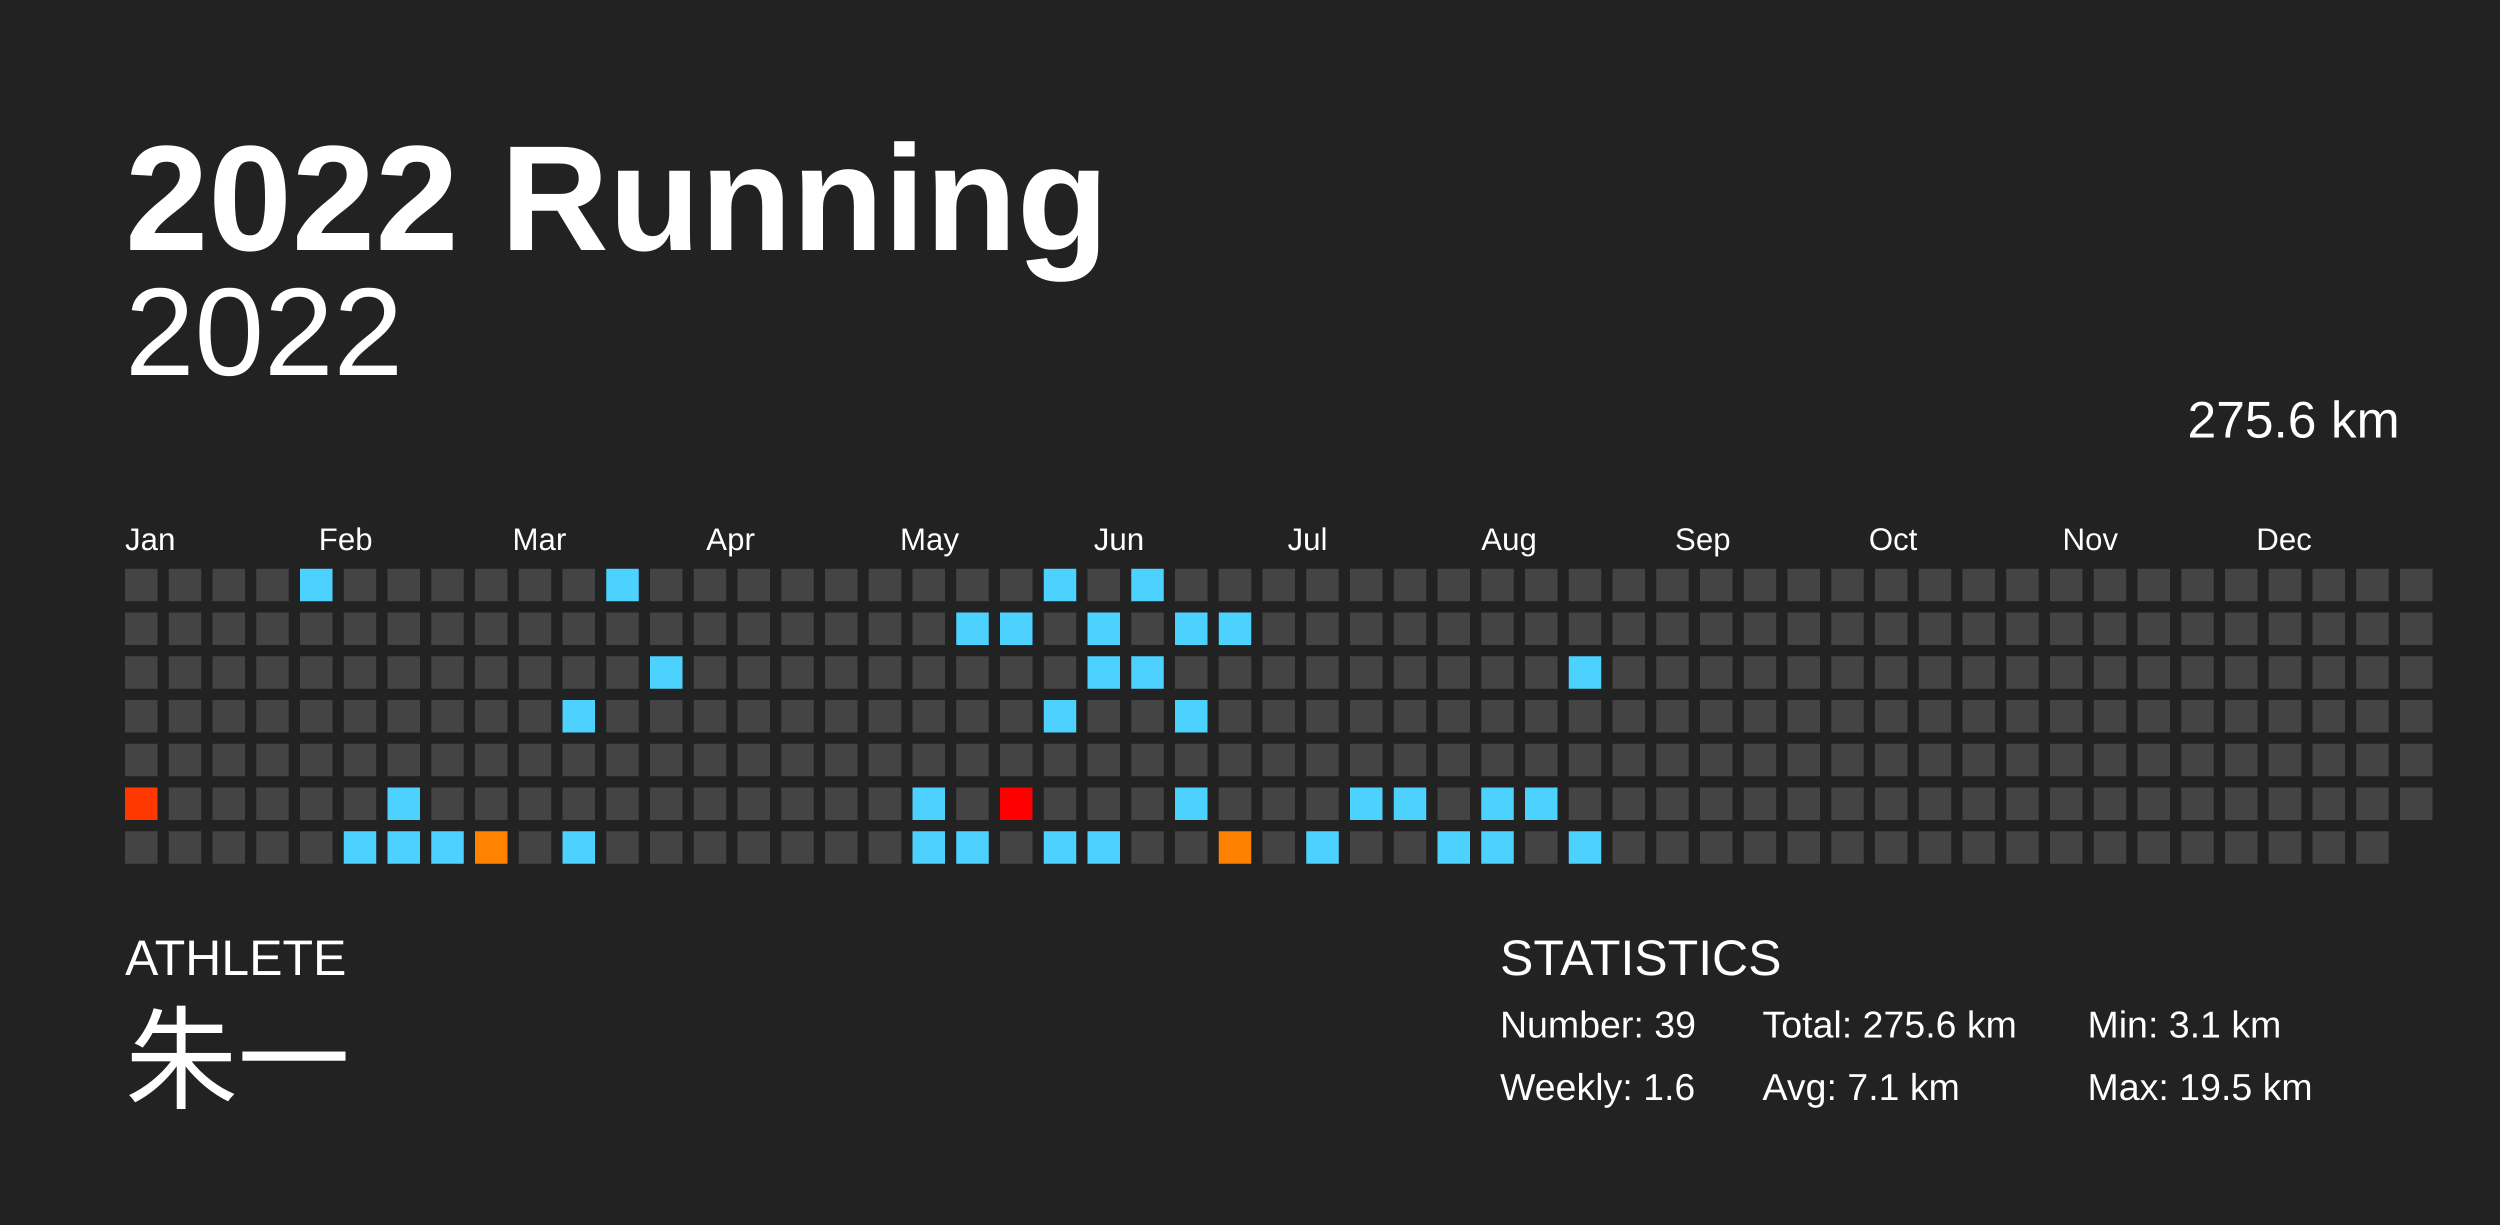
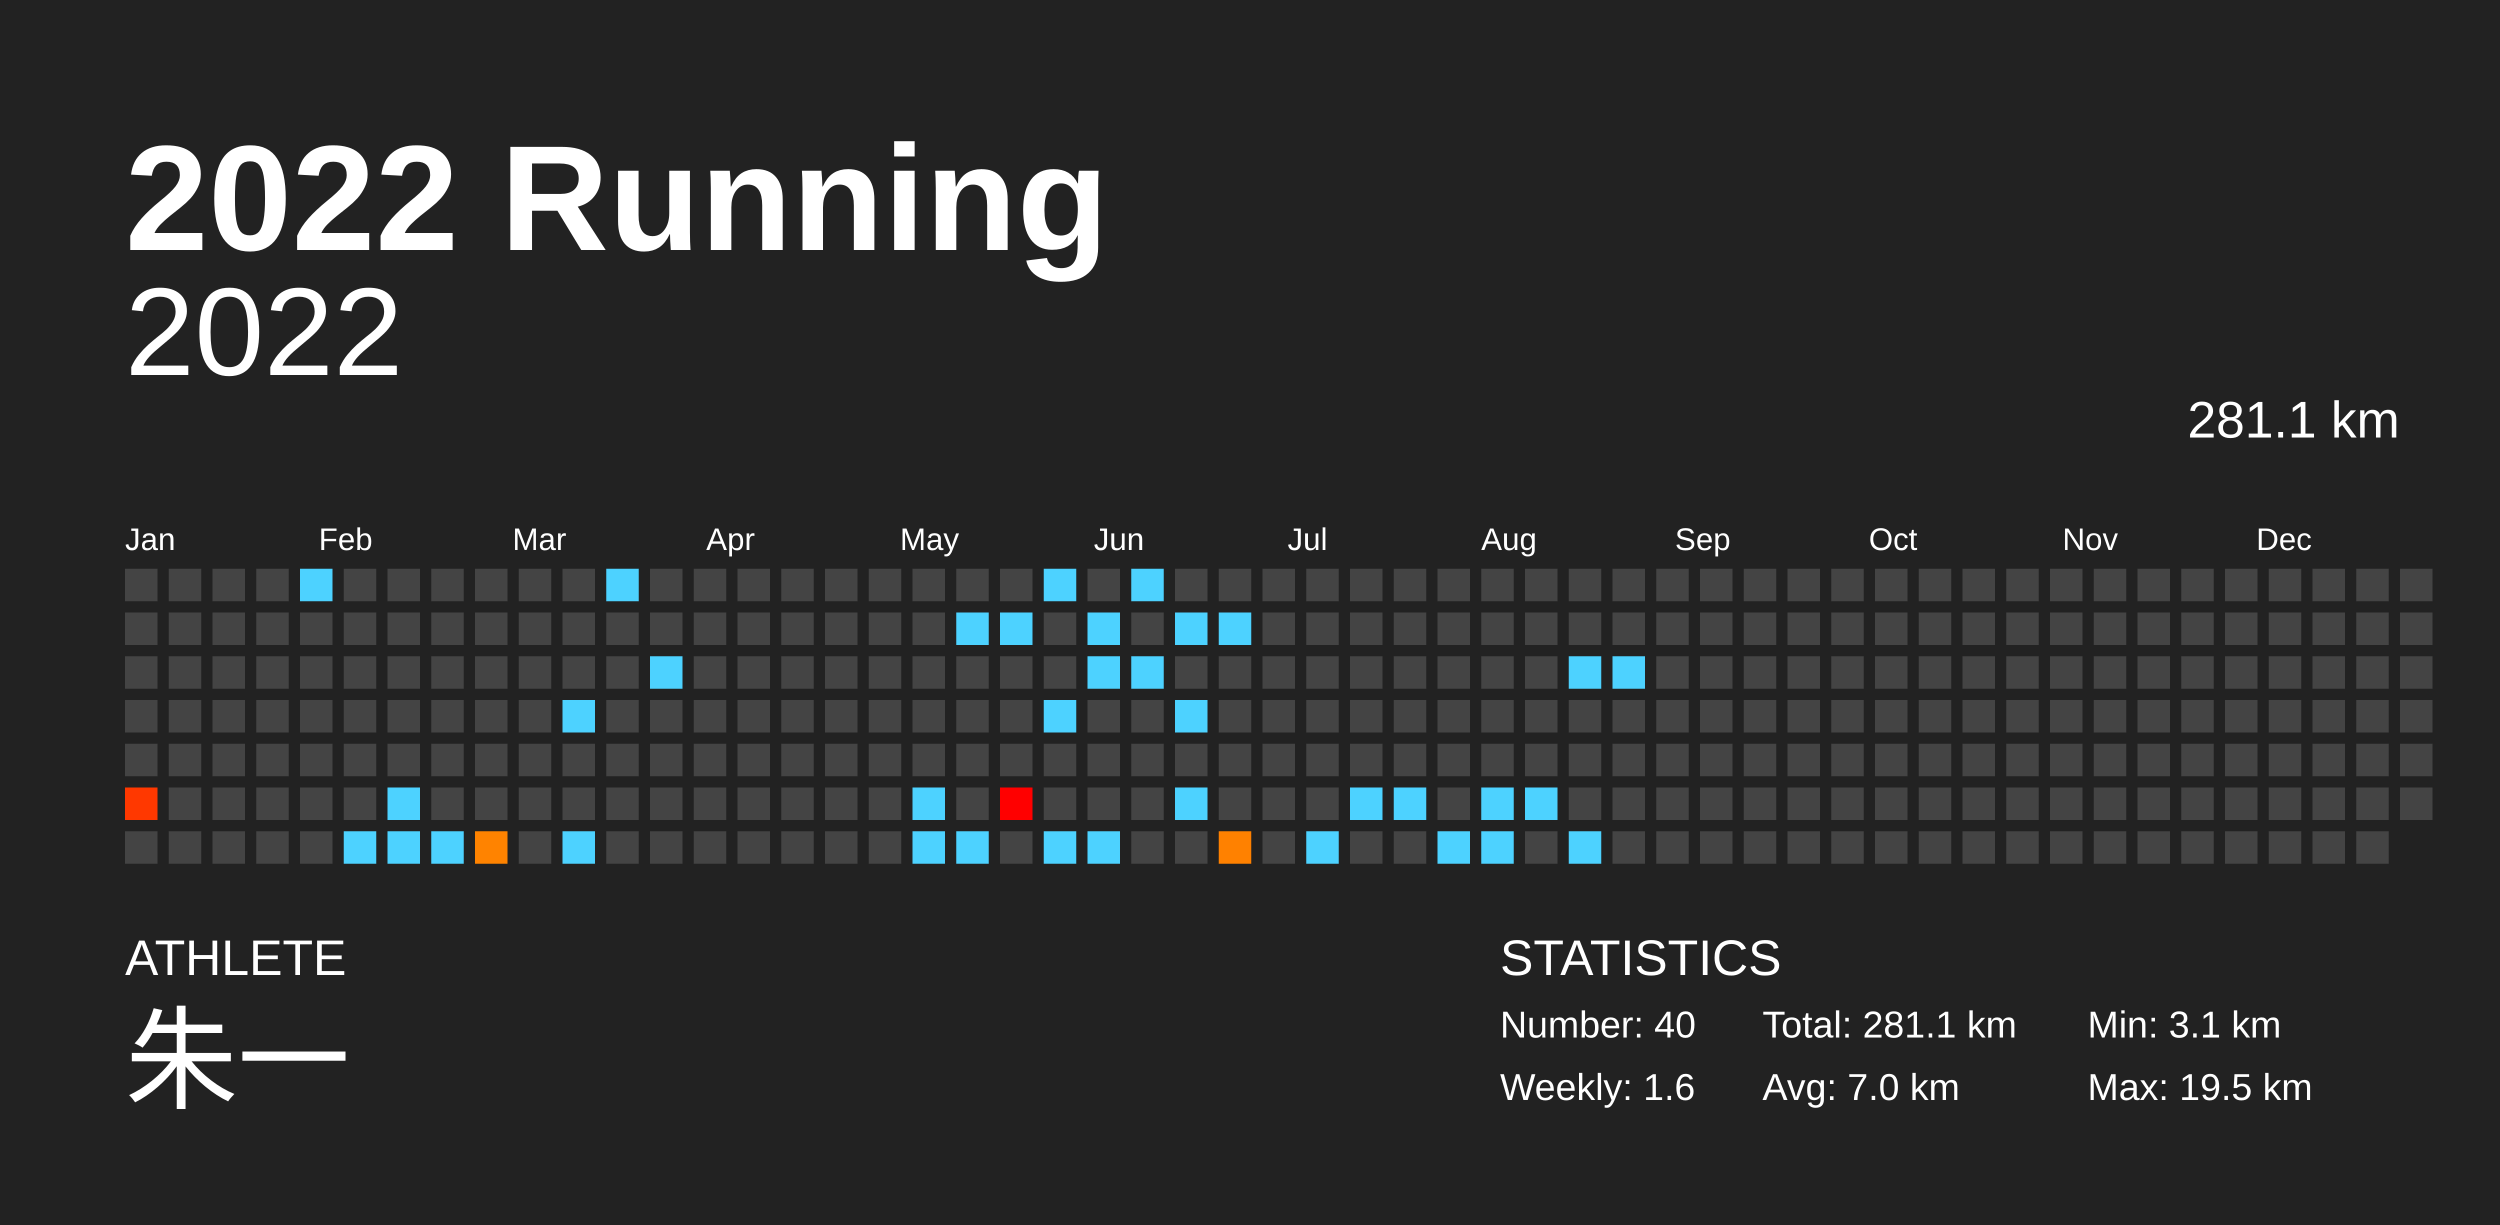
<svg xmlns="http://www.w3.org/2000/svg" baseProfile="full" height="98mm" version="1.1" viewBox="0,0,200,98" width="200mm">
  <defs />
  <rect fill="#222222" height="98" width="200" x="0" y="0" />
  <text fill="#FFFFFF" style="font-size:12px; font-family:Arial; font-weight:bold;" x="10" y="20">2022 Running</text>
  <text fill="#FFFFFF" style="font-size:4px; font-family:Arial" x="10" y="78">ATHLETE</text>
  <text fill="#FFFFFF" style="font-size:9px; font-family:Arial" x="10" y="88">朱一</text>
  <text fill="#FFFFFF" style="font-size:4px; font-family:Arial" x="120" y="78">STATISTICS</text>
-   <text fill="#FFFFFF" style="font-size:3px; font-family:Arial" x="120" y="83">Number: 39</text>
+   <text fill="#FFFFFF" style="font-size:3px; font-family:Arial" x="120" y="83">Number: 40</text>
  <text fill="#FFFFFF" style="font-size:3px; font-family:Arial" x="120" y="88">Weekly: 1.6</text>
-   <text fill="#FFFFFF" style="font-size:3px; font-family:Arial" x="141" y="83">Total: 275.6 km</text>
-   <text fill="#FFFFFF" style="font-size:3px; font-family:Arial" x="141" y="88">Avg: 7.1 km</text>
+   <text fill="#FFFFFF" style="font-size:3px; font-family:Arial" x="141" y="83">Total: 281.1 km</text>
+   <text fill="#FFFFFF" style="font-size:3px; font-family:Arial" x="141" y="88">Avg: 7.0 km</text>
  <text fill="#FFFFFF" style="font-size:3px; font-family:Arial" x="167" y="83">Min: 3.1 km</text>
  <text fill="#FFFFFF" style="font-size:3px; font-family:Arial" x="167" y="88">Max: 19.5 km</text>
  <text alignment-baseline="hanging" fill="#FFFFFF" style="font-size:10.0px; font-family:Arial;" x="10" y="30">2022</text>
-   <text alignment-baseline="hanging" fill="#FFFFFF" style="font-size:4.125px; font-family:Arial;" x="175" y="35">275.6 km</text>
+   <text alignment-baseline="hanging" fill="#FFFFFF" style="font-size:4.125px; font-family:Arial;" x="175" y="35">281.1 km</text>
  <text fill="#FFFFFF" style="font-size:2.5px; font-family:Arial" x="10.0" y="44">Jan</text>
  <text fill="#FFFFFF" style="font-size:2.5px; font-family:Arial" x="25.5" y="44">Feb</text>
  <text fill="#FFFFFF" style="font-size:2.5px; font-family:Arial" x="41.0" y="44">Mar</text>
  <text fill="#FFFFFF" style="font-size:2.5px; font-family:Arial" x="56.5" y="44">Apr</text>
  <text fill="#FFFFFF" style="font-size:2.5px; font-family:Arial" x="72.0" y="44">May</text>
  <text fill="#FFFFFF" style="font-size:2.5px; font-family:Arial" x="87.5" y="44">Jun</text>
  <text fill="#FFFFFF" style="font-size:2.5px; font-family:Arial" x="103.0" y="44">Jul</text>
  <text fill="#FFFFFF" style="font-size:2.5px; font-family:Arial" x="118.5" y="44">Aug</text>
  <text fill="#FFFFFF" style="font-size:2.5px; font-family:Arial" x="134.0" y="44">Sep</text>
  <text fill="#FFFFFF" style="font-size:2.5px; font-family:Arial" x="149.5" y="44">Oct</text>
  <text fill="#FFFFFF" style="font-size:2.5px; font-family:Arial" x="165.0" y="44">Nov</text>
  <text fill="#FFFFFF" style="font-size:2.5px; font-family:Arial" x="180.5" y="44">Dec</text>
  <rect fill="#444444" height="2.6" width="2.6" x="10.0" y="45.5" />
  <rect fill="#444444" height="2.6" width="2.6" x="10.0" y="49.0" />
  <rect fill="#444444" height="2.6" width="2.6" x="10.0" y="52.5" />
  <rect fill="#444444" height="2.6" width="2.6" x="10.0" y="56.0" />
  <rect fill="#444444" height="2.6" width="2.6" x="10.0" y="59.5" />
  <rect fill="#ff3800" height="2.6" width="2.6" x="10.0" y="63.0" />
  <rect fill="#444444" height="2.6" width="2.6" x="10.0" y="66.5" />
  <rect fill="#444444" height="2.6" width="2.6" x="13.5" y="45.5" />
  <rect fill="#444444" height="2.6" width="2.6" x="13.5" y="49.0" />
  <rect fill="#444444" height="2.6" width="2.6" x="13.5" y="52.5" />
  <rect fill="#444444" height="2.6" width="2.6" x="13.5" y="56.0" />
  <rect fill="#444444" height="2.6" width="2.6" x="13.5" y="59.5" />
  <rect fill="#444444" height="2.6" width="2.6" x="13.5" y="63.0" />
  <rect fill="#444444" height="2.6" width="2.6" x="13.5" y="66.5" />
  <rect fill="#444444" height="2.6" width="2.6" x="17.0" y="45.5" />
  <rect fill="#444444" height="2.6" width="2.6" x="17.0" y="49.0" />
  <rect fill="#444444" height="2.6" width="2.6" x="17.0" y="52.5" />
  <rect fill="#444444" height="2.6" width="2.6" x="17.0" y="56.0" />
  <rect fill="#444444" height="2.6" width="2.6" x="17.0" y="59.5" />
  <rect fill="#444444" height="2.6" width="2.6" x="17.0" y="63.0" />
  <rect fill="#444444" height="2.6" width="2.6" x="17.0" y="66.5" />
  <rect fill="#444444" height="2.6" width="2.6" x="20.5" y="45.5" />
  <rect fill="#444444" height="2.6" width="2.6" x="20.5" y="49.0" />
  <rect fill="#444444" height="2.6" width="2.6" x="20.5" y="52.5" />
  <rect fill="#444444" height="2.6" width="2.6" x="20.5" y="56.0" />
  <rect fill="#444444" height="2.6" width="2.6" x="20.5" y="59.5" />
  <rect fill="#444444" height="2.6" width="2.6" x="20.5" y="63.0" />
  <rect fill="#444444" height="2.6" width="2.6" x="20.5" y="66.5" />
  <rect fill="#4dd2ff" height="2.6" width="2.6" x="24.0" y="45.5" />
  <rect fill="#444444" height="2.6" width="2.6" x="24.0" y="49.0" />
  <rect fill="#444444" height="2.6" width="2.6" x="24.0" y="52.5" />
  <rect fill="#444444" height="2.6" width="2.6" x="24.0" y="56.0" />
  <rect fill="#444444" height="2.6" width="2.6" x="24.0" y="59.5" />
  <rect fill="#444444" height="2.6" width="2.6" x="24.0" y="63.0" />
  <rect fill="#444444" height="2.6" width="2.6" x="24.0" y="66.5" />
  <rect fill="#444444" height="2.6" width="2.6" x="27.5" y="45.5" />
  <rect fill="#444444" height="2.6" width="2.6" x="27.5" y="49.0" />
  <rect fill="#444444" height="2.6" width="2.6" x="27.5" y="52.5" />
  <rect fill="#444444" height="2.6" width="2.6" x="27.5" y="56.0" />
  <rect fill="#444444" height="2.6" width="2.6" x="27.5" y="59.5" />
  <rect fill="#444444" height="2.6" width="2.6" x="27.5" y="63.0" />
  <rect fill="#4dd2ff" height="2.6" width="2.6" x="27.5" y="66.5" />
  <rect fill="#444444" height="2.6" width="2.6" x="31.0" y="45.5" />
  <rect fill="#444444" height="2.6" width="2.6" x="31.0" y="49.0" />
  <rect fill="#444444" height="2.6" width="2.6" x="31.0" y="52.5" />
  <rect fill="#444444" height="2.6" width="2.6" x="31.0" y="56.0" />
  <rect fill="#444444" height="2.6" width="2.6" x="31.0" y="59.5" />
  <rect fill="#4dd2ff" height="2.6" width="2.6" x="31.0" y="63.0" />
  <rect fill="#4dd2ff" height="2.6" width="2.6" x="31.0" y="66.5" />
  <rect fill="#444444" height="2.6" width="2.6" x="34.5" y="45.5" />
  <rect fill="#444444" height="2.6" width="2.6" x="34.5" y="49.0" />
  <rect fill="#444444" height="2.6" width="2.6" x="34.5" y="52.5" />
  <rect fill="#444444" height="2.6" width="2.6" x="34.5" y="56.0" />
  <rect fill="#444444" height="2.6" width="2.6" x="34.5" y="59.5" />
  <rect fill="#444444" height="2.6" width="2.6" x="34.5" y="63.0" />
  <rect fill="#4dd2ff" height="2.6" width="2.6" x="34.5" y="66.5" />
  <rect fill="#444444" height="2.6" width="2.6" x="38.0" y="45.5" />
  <rect fill="#444444" height="2.6" width="2.6" x="38.0" y="49.0" />
  <rect fill="#444444" height="2.6" width="2.6" x="38.0" y="52.5" />
  <rect fill="#444444" height="2.6" width="2.6" x="38.0" y="56.0" />
  <rect fill="#444444" height="2.6" width="2.6" x="38.0" y="59.5" />
  <rect fill="#444444" height="2.6" width="2.6" x="38.0" y="63.0" />
  <rect fill="#ff8300" height="2.6" width="2.6" x="38.0" y="66.5" />
  <rect fill="#444444" height="2.6" width="2.6" x="41.5" y="45.5" />
  <rect fill="#444444" height="2.6" width="2.6" x="41.5" y="49.0" />
  <rect fill="#444444" height="2.6" width="2.6" x="41.5" y="52.5" />
  <rect fill="#444444" height="2.6" width="2.6" x="41.5" y="56.0" />
  <rect fill="#444444" height="2.6" width="2.6" x="41.5" y="59.5" />
  <rect fill="#444444" height="2.6" width="2.6" x="41.5" y="63.0" />
  <rect fill="#444444" height="2.6" width="2.6" x="41.5" y="66.5" />
  <rect fill="#444444" height="2.6" width="2.6" x="45.0" y="45.5" />
  <rect fill="#444444" height="2.6" width="2.6" x="45.0" y="49.0" />
  <rect fill="#444444" height="2.6" width="2.6" x="45.0" y="52.5" />
  <rect fill="#4dd2ff" height="2.6" width="2.6" x="45.0" y="56.0" />
  <rect fill="#444444" height="2.6" width="2.6" x="45.0" y="59.5" />
  <rect fill="#444444" height="2.6" width="2.6" x="45.0" y="63.0" />
  <rect fill="#4dd2ff" height="2.6" width="2.6" x="45.0" y="66.5" />
  <rect fill="#4dd2ff" height="2.6" width="2.6" x="48.5" y="45.5" />
  <rect fill="#444444" height="2.6" width="2.6" x="48.5" y="49.0" />
  <rect fill="#444444" height="2.6" width="2.6" x="48.5" y="52.5" />
  <rect fill="#444444" height="2.6" width="2.6" x="48.5" y="56.0" />
  <rect fill="#444444" height="2.6" width="2.6" x="48.5" y="59.5" />
  <rect fill="#444444" height="2.6" width="2.6" x="48.5" y="63.0" />
  <rect fill="#444444" height="2.6" width="2.6" x="48.5" y="66.5" />
  <rect fill="#444444" height="2.6" width="2.6" x="52.0" y="45.5" />
  <rect fill="#444444" height="2.6" width="2.6" x="52.0" y="49.0" />
  <rect fill="#4dd2ff" height="2.6" width="2.6" x="52.0" y="52.5" />
  <rect fill="#444444" height="2.6" width="2.6" x="52.0" y="56.0" />
  <rect fill="#444444" height="2.6" width="2.6" x="52.0" y="59.5" />
  <rect fill="#444444" height="2.6" width="2.6" x="52.0" y="63.0" />
  <rect fill="#444444" height="2.6" width="2.6" x="52.0" y="66.5" />
  <rect fill="#444444" height="2.6" width="2.6" x="55.5" y="45.5" />
  <rect fill="#444444" height="2.6" width="2.6" x="55.5" y="49.0" />
  <rect fill="#444444" height="2.6" width="2.6" x="55.5" y="52.5" />
  <rect fill="#444444" height="2.6" width="2.6" x="55.5" y="56.0" />
  <rect fill="#444444" height="2.6" width="2.6" x="55.5" y="59.5" />
  <rect fill="#444444" height="2.6" width="2.6" x="55.5" y="63.0" />
  <rect fill="#444444" height="2.6" width="2.6" x="55.5" y="66.5" />
  <rect fill="#444444" height="2.6" width="2.6" x="59.0" y="45.5" />
  <rect fill="#444444" height="2.6" width="2.6" x="59.0" y="49.0" />
  <rect fill="#444444" height="2.6" width="2.6" x="59.0" y="52.5" />
  <rect fill="#444444" height="2.6" width="2.6" x="59.0" y="56.0" />
  <rect fill="#444444" height="2.6" width="2.6" x="59.0" y="59.5" />
  <rect fill="#444444" height="2.6" width="2.6" x="59.0" y="63.0" />
  <rect fill="#444444" height="2.6" width="2.6" x="59.0" y="66.5" />
  <rect fill="#444444" height="2.6" width="2.6" x="62.5" y="45.5" />
  <rect fill="#444444" height="2.6" width="2.6" x="62.5" y="49.0" />
  <rect fill="#444444" height="2.6" width="2.6" x="62.5" y="52.5" />
  <rect fill="#444444" height="2.6" width="2.6" x="62.5" y="56.0" />
  <rect fill="#444444" height="2.6" width="2.6" x="62.5" y="59.5" />
  <rect fill="#444444" height="2.6" width="2.6" x="62.5" y="63.0" />
  <rect fill="#444444" height="2.6" width="2.6" x="62.5" y="66.5" />
  <rect fill="#444444" height="2.6" width="2.6" x="66.0" y="45.5" />
  <rect fill="#444444" height="2.6" width="2.6" x="66.0" y="49.0" />
  <rect fill="#444444" height="2.6" width="2.6" x="66.0" y="52.5" />
  <rect fill="#444444" height="2.6" width="2.6" x="66.0" y="56.0" />
  <rect fill="#444444" height="2.6" width="2.6" x="66.0" y="59.5" />
  <rect fill="#444444" height="2.6" width="2.6" x="66.0" y="63.0" />
  <rect fill="#444444" height="2.6" width="2.6" x="66.0" y="66.5" />
  <rect fill="#444444" height="2.6" width="2.6" x="69.5" y="45.5" />
  <rect fill="#444444" height="2.6" width="2.6" x="69.5" y="49.0" />
  <rect fill="#444444" height="2.6" width="2.6" x="69.5" y="52.5" />
  <rect fill="#444444" height="2.6" width="2.6" x="69.5" y="56.0" />
  <rect fill="#444444" height="2.6" width="2.6" x="69.5" y="59.5" />
  <rect fill="#444444" height="2.6" width="2.6" x="69.5" y="63.0" />
  <rect fill="#444444" height="2.6" width="2.6" x="69.5" y="66.5" />
  <rect fill="#444444" height="2.6" width="2.6" x="73.0" y="45.5" />
  <rect fill="#444444" height="2.6" width="2.6" x="73.0" y="49.0" />
  <rect fill="#444444" height="2.6" width="2.6" x="73.0" y="52.5" />
  <rect fill="#444444" height="2.6" width="2.6" x="73.0" y="56.0" />
  <rect fill="#444444" height="2.6" width="2.6" x="73.0" y="59.5" />
  <rect fill="#4dd2ff" height="2.6" width="2.6" x="73.0" y="63.0" />
  <rect fill="#4dd2ff" height="2.6" width="2.6" x="73.0" y="66.5" />
  <rect fill="#444444" height="2.6" width="2.6" x="76.5" y="45.5" />
  <rect fill="#4dd2ff" height="2.6" width="2.6" x="76.5" y="49.0" />
  <rect fill="#444444" height="2.6" width="2.6" x="76.5" y="52.5" />
  <rect fill="#444444" height="2.6" width="2.6" x="76.5" y="56.0" />
  <rect fill="#444444" height="2.6" width="2.6" x="76.5" y="59.5" />
  <rect fill="#444444" height="2.6" width="2.6" x="76.5" y="63.0" />
  <rect fill="#4dd2ff" height="2.6" width="2.6" x="76.5" y="66.5" />
  <rect fill="#444444" height="2.6" width="2.6" x="80.0" y="45.5" />
  <rect fill="#4dd2ff" height="2.6" width="2.6" x="80.0" y="49.0" />
  <rect fill="#444444" height="2.6" width="2.6" x="80.0" y="52.5" />
  <rect fill="#444444" height="2.6" width="2.6" x="80.0" y="56.0" />
  <rect fill="#444444" height="2.6" width="2.6" x="80.0" y="59.5" />
  <rect fill="#ff0000" height="2.6" width="2.6" x="80.0" y="63.0" />
  <rect fill="#444444" height="2.6" width="2.6" x="80.0" y="66.5" />
  <rect fill="#4dd2ff" height="2.6" width="2.6" x="83.5" y="45.5" />
  <rect fill="#444444" height="2.6" width="2.6" x="83.5" y="49.0" />
  <rect fill="#444444" height="2.6" width="2.6" x="83.5" y="52.5" />
  <rect fill="#4dd2ff" height="2.6" width="2.6" x="83.5" y="56.0" />
  <rect fill="#444444" height="2.6" width="2.6" x="83.5" y="59.5" />
  <rect fill="#444444" height="2.6" width="2.6" x="83.5" y="63.0" />
  <rect fill="#4dd2ff" height="2.6" width="2.6" x="83.5" y="66.5" />
  <rect fill="#444444" height="2.6" width="2.6" x="87.0" y="45.5" />
  <rect fill="#4dd2ff" height="2.6" width="2.6" x="87.0" y="49.0" />
  <rect fill="#4dd2ff" height="2.6" width="2.6" x="87.0" y="52.5" />
  <rect fill="#444444" height="2.6" width="2.6" x="87.0" y="56.0" />
  <rect fill="#444444" height="2.6" width="2.6" x="87.0" y="59.5" />
  <rect fill="#444444" height="2.6" width="2.6" x="87.0" y="63.0" />
  <rect fill="#4dd2ff" height="2.6" width="2.6" x="87.0" y="66.5" />
  <rect fill="#4dd2ff" height="2.6" width="2.6" x="90.5" y="45.5" />
  <rect fill="#444444" height="2.6" width="2.6" x="90.5" y="49.0" />
  <rect fill="#4dd2ff" height="2.6" width="2.6" x="90.5" y="52.5" />
  <rect fill="#444444" height="2.6" width="2.6" x="90.5" y="56.0" />
  <rect fill="#444444" height="2.6" width="2.6" x="90.5" y="59.5" />
  <rect fill="#444444" height="2.6" width="2.6" x="90.5" y="63.0" />
  <rect fill="#444444" height="2.6" width="2.6" x="90.5" y="66.5" />
  <rect fill="#444444" height="2.6" width="2.6" x="94.0" y="45.5" />
  <rect fill="#4dd2ff" height="2.6" width="2.6" x="94.0" y="49.0" />
  <rect fill="#444444" height="2.6" width="2.6" x="94.0" y="52.5" />
  <rect fill="#4dd2ff" height="2.6" width="2.6" x="94.0" y="56.0" />
  <rect fill="#444444" height="2.6" width="2.6" x="94.0" y="59.5" />
  <rect fill="#4dd2ff" height="2.6" width="2.6" x="94.0" y="63.0" />
  <rect fill="#444444" height="2.6" width="2.6" x="94.0" y="66.5" />
  <rect fill="#444444" height="2.6" width="2.6" x="97.5" y="45.5" />
  <rect fill="#4dd2ff" height="2.6" width="2.6" x="97.5" y="49.0" />
  <rect fill="#444444" height="2.6" width="2.6" x="97.5" y="52.5" />
  <rect fill="#444444" height="2.6" width="2.6" x="97.5" y="56.0" />
  <rect fill="#444444" height="2.6" width="2.6" x="97.5" y="59.5" />
  <rect fill="#444444" height="2.6" width="2.6" x="97.5" y="63.0" />
  <rect fill="#ff8100" height="2.6" width="2.6" x="97.5" y="66.5" />
  <rect fill="#444444" height="2.6" width="2.6" x="101.0" y="45.5" />
  <rect fill="#444444" height="2.6" width="2.6" x="101.0" y="49.0" />
  <rect fill="#444444" height="2.6" width="2.6" x="101.0" y="52.5" />
  <rect fill="#444444" height="2.6" width="2.6" x="101.0" y="56.0" />
  <rect fill="#444444" height="2.6" width="2.6" x="101.0" y="59.5" />
  <rect fill="#444444" height="2.6" width="2.6" x="101.0" y="63.0" />
  <rect fill="#444444" height="2.6" width="2.6" x="101.0" y="66.5" />
  <rect fill="#444444" height="2.6" width="2.6" x="104.5" y="45.5" />
  <rect fill="#444444" height="2.6" width="2.6" x="104.5" y="49.0" />
  <rect fill="#444444" height="2.6" width="2.6" x="104.5" y="52.5" />
  <rect fill="#444444" height="2.6" width="2.6" x="104.5" y="56.0" />
  <rect fill="#444444" height="2.6" width="2.6" x="104.5" y="59.5" />
  <rect fill="#444444" height="2.6" width="2.6" x="104.5" y="63.0" />
  <rect fill="#4dd2ff" height="2.6" width="2.6" x="104.5" y="66.5" />
  <rect fill="#444444" height="2.6" width="2.6" x="108.0" y="45.5" />
  <rect fill="#444444" height="2.6" width="2.6" x="108.0" y="49.0" />
  <rect fill="#444444" height="2.6" width="2.6" x="108.0" y="52.5" />
  <rect fill="#444444" height="2.6" width="2.6" x="108.0" y="56.0" />
  <rect fill="#444444" height="2.6" width="2.6" x="108.0" y="59.5" />
  <rect fill="#4dd2ff" height="2.6" width="2.6" x="108.0" y="63.0" />
  <rect fill="#444444" height="2.6" width="2.6" x="108.0" y="66.5" />
  <rect fill="#444444" height="2.6" width="2.6" x="111.5" y="45.5" />
  <rect fill="#444444" height="2.6" width="2.6" x="111.5" y="49.0" />
  <rect fill="#444444" height="2.6" width="2.6" x="111.5" y="52.5" />
  <rect fill="#444444" height="2.6" width="2.6" x="111.5" y="56.0" />
  <rect fill="#444444" height="2.6" width="2.6" x="111.5" y="59.5" />
  <rect fill="#4dd2ff" height="2.6" width="2.6" x="111.5" y="63.0" />
  <rect fill="#444444" height="2.6" width="2.6" x="111.5" y="66.5" />
  <rect fill="#444444" height="2.6" width="2.6" x="115.0" y="45.5" />
  <rect fill="#444444" height="2.6" width="2.6" x="115.0" y="49.0" />
  <rect fill="#444444" height="2.6" width="2.6" x="115.0" y="52.5" />
  <rect fill="#444444" height="2.6" width="2.6" x="115.0" y="56.0" />
  <rect fill="#444444" height="2.6" width="2.6" x="115.0" y="59.5" />
  <rect fill="#444444" height="2.6" width="2.6" x="115.0" y="63.0" />
  <rect fill="#4dd2ff" height="2.6" width="2.6" x="115.0" y="66.5" />
  <rect fill="#444444" height="2.6" width="2.6" x="118.5" y="45.5" />
  <rect fill="#444444" height="2.6" width="2.6" x="118.5" y="49.0" />
  <rect fill="#444444" height="2.6" width="2.6" x="118.5" y="52.5" />
  <rect fill="#444444" height="2.6" width="2.6" x="118.5" y="56.0" />
  <rect fill="#444444" height="2.6" width="2.6" x="118.5" y="59.5" />
  <rect fill="#4dd2ff" height="2.6" width="2.6" x="118.5" y="63.0" />
  <rect fill="#4dd2ff" height="2.6" width="2.6" x="118.5" y="66.5" />
  <rect fill="#444444" height="2.6" width="2.6" x="122.0" y="45.5" />
  <rect fill="#444444" height="2.6" width="2.6" x="122.0" y="49.0" />
  <rect fill="#444444" height="2.6" width="2.6" x="122.0" y="52.5" />
  <rect fill="#444444" height="2.6" width="2.6" x="122.0" y="56.0" />
  <rect fill="#444444" height="2.6" width="2.6" x="122.0" y="59.5" />
  <rect fill="#4dd2ff" height="2.6" width="2.6" x="122.0" y="63.0" />
  <rect fill="#444444" height="2.6" width="2.6" x="122.0" y="66.5" />
  <rect fill="#444444" height="2.6" width="2.6" x="125.5" y="45.5" />
  <rect fill="#444444" height="2.6" width="2.6" x="125.5" y="49.0" />
  <rect fill="#4dd2ff" height="2.6" width="2.6" x="125.5" y="52.5" />
  <rect fill="#444444" height="2.6" width="2.6" x="125.5" y="56.0" />
  <rect fill="#444444" height="2.6" width="2.6" x="125.5" y="59.5" />
  <rect fill="#444444" height="2.6" width="2.6" x="125.5" y="63.0" />
  <rect fill="#4dd2ff" height="2.6" width="2.6" x="125.5" y="66.5" />
  <rect fill="#444444" height="2.6" width="2.6" x="129.0" y="45.5" />
  <rect fill="#444444" height="2.6" width="2.6" x="129.0" y="49.0" />
-   <rect fill="#444444" height="2.6" width="2.6" x="129.0" y="52.5" />
+   <rect fill="#4dd2ff" height="2.6" width="2.6" x="129.0" y="52.5" />
  <rect fill="#444444" height="2.6" width="2.6" x="129.0" y="56.0" />
  <rect fill="#444444" height="2.6" width="2.6" x="129.0" y="59.5" />
  <rect fill="#444444" height="2.6" width="2.6" x="129.0" y="63.0" />
  <rect fill="#444444" height="2.6" width="2.6" x="129.0" y="66.5" />
  <rect fill="#444444" height="2.6" width="2.6" x="132.5" y="45.5" />
  <rect fill="#444444" height="2.6" width="2.6" x="132.5" y="49.0" />
  <rect fill="#444444" height="2.6" width="2.6" x="132.5" y="52.5" />
  <rect fill="#444444" height="2.6" width="2.6" x="132.5" y="56.0" />
  <rect fill="#444444" height="2.6" width="2.6" x="132.5" y="59.5" />
  <rect fill="#444444" height="2.6" width="2.6" x="132.5" y="63.0" />
  <rect fill="#444444" height="2.6" width="2.6" x="132.5" y="66.5" />
  <rect fill="#444444" height="2.6" width="2.6" x="136.0" y="45.5" />
  <rect fill="#444444" height="2.6" width="2.6" x="136.0" y="49.0" />
  <rect fill="#444444" height="2.6" width="2.6" x="136.0" y="52.5" />
  <rect fill="#444444" height="2.6" width="2.6" x="136.0" y="56.0" />
  <rect fill="#444444" height="2.6" width="2.6" x="136.0" y="59.5" />
  <rect fill="#444444" height="2.6" width="2.6" x="136.0" y="63.0" />
  <rect fill="#444444" height="2.6" width="2.6" x="136.0" y="66.5" />
  <rect fill="#444444" height="2.6" width="2.6" x="139.5" y="45.5" />
  <rect fill="#444444" height="2.6" width="2.6" x="139.5" y="49.0" />
  <rect fill="#444444" height="2.6" width="2.6" x="139.5" y="52.5" />
  <rect fill="#444444" height="2.6" width="2.6" x="139.5" y="56.0" />
  <rect fill="#444444" height="2.6" width="2.6" x="139.5" y="59.5" />
  <rect fill="#444444" height="2.6" width="2.6" x="139.5" y="63.0" />
  <rect fill="#444444" height="2.6" width="2.6" x="139.5" y="66.5" />
  <rect fill="#444444" height="2.6" width="2.6" x="143.0" y="45.5" />
  <rect fill="#444444" height="2.6" width="2.6" x="143.0" y="49.0" />
  <rect fill="#444444" height="2.6" width="2.6" x="143.0" y="52.5" />
  <rect fill="#444444" height="2.6" width="2.6" x="143.0" y="56.0" />
  <rect fill="#444444" height="2.6" width="2.6" x="143.0" y="59.5" />
  <rect fill="#444444" height="2.6" width="2.6" x="143.0" y="63.0" />
  <rect fill="#444444" height="2.6" width="2.6" x="143.0" y="66.5" />
  <rect fill="#444444" height="2.6" width="2.6" x="146.5" y="45.5" />
  <rect fill="#444444" height="2.6" width="2.6" x="146.5" y="49.0" />
  <rect fill="#444444" height="2.6" width="2.6" x="146.5" y="52.5" />
  <rect fill="#444444" height="2.6" width="2.6" x="146.5" y="56.0" />
  <rect fill="#444444" height="2.6" width="2.6" x="146.5" y="59.5" />
  <rect fill="#444444" height="2.6" width="2.6" x="146.5" y="63.0" />
  <rect fill="#444444" height="2.6" width="2.6" x="146.5" y="66.5" />
  <rect fill="#444444" height="2.6" width="2.6" x="150.0" y="45.5" />
  <rect fill="#444444" height="2.6" width="2.6" x="150.0" y="49.0" />
  <rect fill="#444444" height="2.6" width="2.6" x="150.0" y="52.5" />
  <rect fill="#444444" height="2.6" width="2.6" x="150.0" y="56.0" />
  <rect fill="#444444" height="2.6" width="2.6" x="150.0" y="59.5" />
  <rect fill="#444444" height="2.6" width="2.6" x="150.0" y="63.0" />
  <rect fill="#444444" height="2.6" width="2.6" x="150.0" y="66.5" />
  <rect fill="#444444" height="2.6" width="2.6" x="153.5" y="45.5" />
  <rect fill="#444444" height="2.6" width="2.6" x="153.5" y="49.0" />
  <rect fill="#444444" height="2.6" width="2.6" x="153.5" y="52.5" />
  <rect fill="#444444" height="2.6" width="2.6" x="153.5" y="56.0" />
  <rect fill="#444444" height="2.6" width="2.6" x="153.5" y="59.5" />
  <rect fill="#444444" height="2.6" width="2.6" x="153.5" y="63.0" />
  <rect fill="#444444" height="2.6" width="2.6" x="153.5" y="66.5" />
  <rect fill="#444444" height="2.6" width="2.6" x="157.0" y="45.5" />
  <rect fill="#444444" height="2.6" width="2.6" x="157.0" y="49.0" />
  <rect fill="#444444" height="2.6" width="2.6" x="157.0" y="52.5" />
  <rect fill="#444444" height="2.6" width="2.6" x="157.0" y="56.0" />
  <rect fill="#444444" height="2.6" width="2.6" x="157.0" y="59.5" />
  <rect fill="#444444" height="2.6" width="2.6" x="157.0" y="63.0" />
  <rect fill="#444444" height="2.6" width="2.6" x="157.0" y="66.5" />
  <rect fill="#444444" height="2.6" width="2.6" x="160.5" y="45.5" />
  <rect fill="#444444" height="2.6" width="2.6" x="160.5" y="49.0" />
  <rect fill="#444444" height="2.6" width="2.6" x="160.5" y="52.5" />
  <rect fill="#444444" height="2.6" width="2.6" x="160.5" y="56.0" />
  <rect fill="#444444" height="2.6" width="2.6" x="160.5" y="59.5" />
  <rect fill="#444444" height="2.6" width="2.6" x="160.5" y="63.0" />
  <rect fill="#444444" height="2.6" width="2.6" x="160.5" y="66.5" />
  <rect fill="#444444" height="2.6" width="2.6" x="164.0" y="45.5" />
  <rect fill="#444444" height="2.6" width="2.6" x="164.0" y="49.0" />
  <rect fill="#444444" height="2.6" width="2.6" x="164.0" y="52.5" />
  <rect fill="#444444" height="2.6" width="2.6" x="164.0" y="56.0" />
  <rect fill="#444444" height="2.6" width="2.6" x="164.0" y="59.5" />
  <rect fill="#444444" height="2.6" width="2.6" x="164.0" y="63.0" />
  <rect fill="#444444" height="2.6" width="2.6" x="164.0" y="66.5" />
  <rect fill="#444444" height="2.6" width="2.6" x="167.5" y="45.5" />
  <rect fill="#444444" height="2.6" width="2.6" x="167.5" y="49.0" />
  <rect fill="#444444" height="2.6" width="2.6" x="167.5" y="52.5" />
  <rect fill="#444444" height="2.6" width="2.6" x="167.5" y="56.0" />
  <rect fill="#444444" height="2.6" width="2.6" x="167.5" y="59.5" />
  <rect fill="#444444" height="2.6" width="2.6" x="167.5" y="63.0" />
  <rect fill="#444444" height="2.6" width="2.6" x="167.5" y="66.5" />
  <rect fill="#444444" height="2.6" width="2.6" x="171.0" y="45.5" />
  <rect fill="#444444" height="2.6" width="2.6" x="171.0" y="49.0" />
  <rect fill="#444444" height="2.6" width="2.6" x="171.0" y="52.5" />
  <rect fill="#444444" height="2.6" width="2.6" x="171.0" y="56.0" />
  <rect fill="#444444" height="2.6" width="2.6" x="171.0" y="59.5" />
  <rect fill="#444444" height="2.6" width="2.6" x="171.0" y="63.0" />
  <rect fill="#444444" height="2.6" width="2.6" x="171.0" y="66.5" />
  <rect fill="#444444" height="2.6" width="2.6" x="174.5" y="45.5" />
  <rect fill="#444444" height="2.6" width="2.6" x="174.5" y="49.0" />
  <rect fill="#444444" height="2.6" width="2.6" x="174.5" y="52.5" />
  <rect fill="#444444" height="2.6" width="2.6" x="174.5" y="56.0" />
  <rect fill="#444444" height="2.6" width="2.6" x="174.5" y="59.5" />
  <rect fill="#444444" height="2.6" width="2.6" x="174.5" y="63.0" />
  <rect fill="#444444" height="2.6" width="2.6" x="174.5" y="66.5" />
  <rect fill="#444444" height="2.6" width="2.6" x="178.0" y="45.5" />
  <rect fill="#444444" height="2.6" width="2.6" x="178.0" y="49.0" />
  <rect fill="#444444" height="2.6" width="2.6" x="178.0" y="52.5" />
  <rect fill="#444444" height="2.6" width="2.6" x="178.0" y="56.0" />
  <rect fill="#444444" height="2.6" width="2.6" x="178.0" y="59.5" />
  <rect fill="#444444" height="2.6" width="2.6" x="178.0" y="63.0" />
  <rect fill="#444444" height="2.6" width="2.6" x="178.0" y="66.5" />
  <rect fill="#444444" height="2.6" width="2.6" x="181.5" y="45.5" />
  <rect fill="#444444" height="2.6" width="2.6" x="181.5" y="49.0" />
  <rect fill="#444444" height="2.6" width="2.6" x="181.5" y="52.5" />
  <rect fill="#444444" height="2.6" width="2.6" x="181.5" y="56.0" />
  <rect fill="#444444" height="2.6" width="2.6" x="181.5" y="59.5" />
  <rect fill="#444444" height="2.6" width="2.6" x="181.5" y="63.0" />
  <rect fill="#444444" height="2.6" width="2.6" x="181.5" y="66.5" />
  <rect fill="#444444" height="2.6" width="2.6" x="185.0" y="45.5" />
  <rect fill="#444444" height="2.6" width="2.6" x="185.0" y="49.0" />
  <rect fill="#444444" height="2.6" width="2.6" x="185.0" y="52.5" />
  <rect fill="#444444" height="2.6" width="2.6" x="185.0" y="56.0" />
  <rect fill="#444444" height="2.6" width="2.6" x="185.0" y="59.5" />
  <rect fill="#444444" height="2.6" width="2.6" x="185.0" y="63.0" />
  <rect fill="#444444" height="2.6" width="2.6" x="185.0" y="66.5" />
  <rect fill="#444444" height="2.6" width="2.6" x="188.5" y="45.5" />
  <rect fill="#444444" height="2.6" width="2.6" x="188.5" y="49.0" />
  <rect fill="#444444" height="2.6" width="2.6" x="188.5" y="52.5" />
  <rect fill="#444444" height="2.6" width="2.6" x="188.5" y="56.0" />
  <rect fill="#444444" height="2.6" width="2.6" x="188.5" y="59.5" />
  <rect fill="#444444" height="2.6" width="2.6" x="188.5" y="63.0" />
  <rect fill="#444444" height="2.6" width="2.6" x="188.5" y="66.5" />
  <rect fill="#444444" height="2.6" width="2.6" x="192.0" y="45.5" />
  <rect fill="#444444" height="2.6" width="2.6" x="192.0" y="49.0" />
  <rect fill="#444444" height="2.6" width="2.6" x="192.0" y="52.5" />
  <rect fill="#444444" height="2.6" width="2.6" x="192.0" y="56.0" />
  <rect fill="#444444" height="2.6" width="2.6" x="192.0" y="59.5" />
  <rect fill="#444444" height="2.6" width="2.6" x="192.0" y="63.0" />
</svg>
